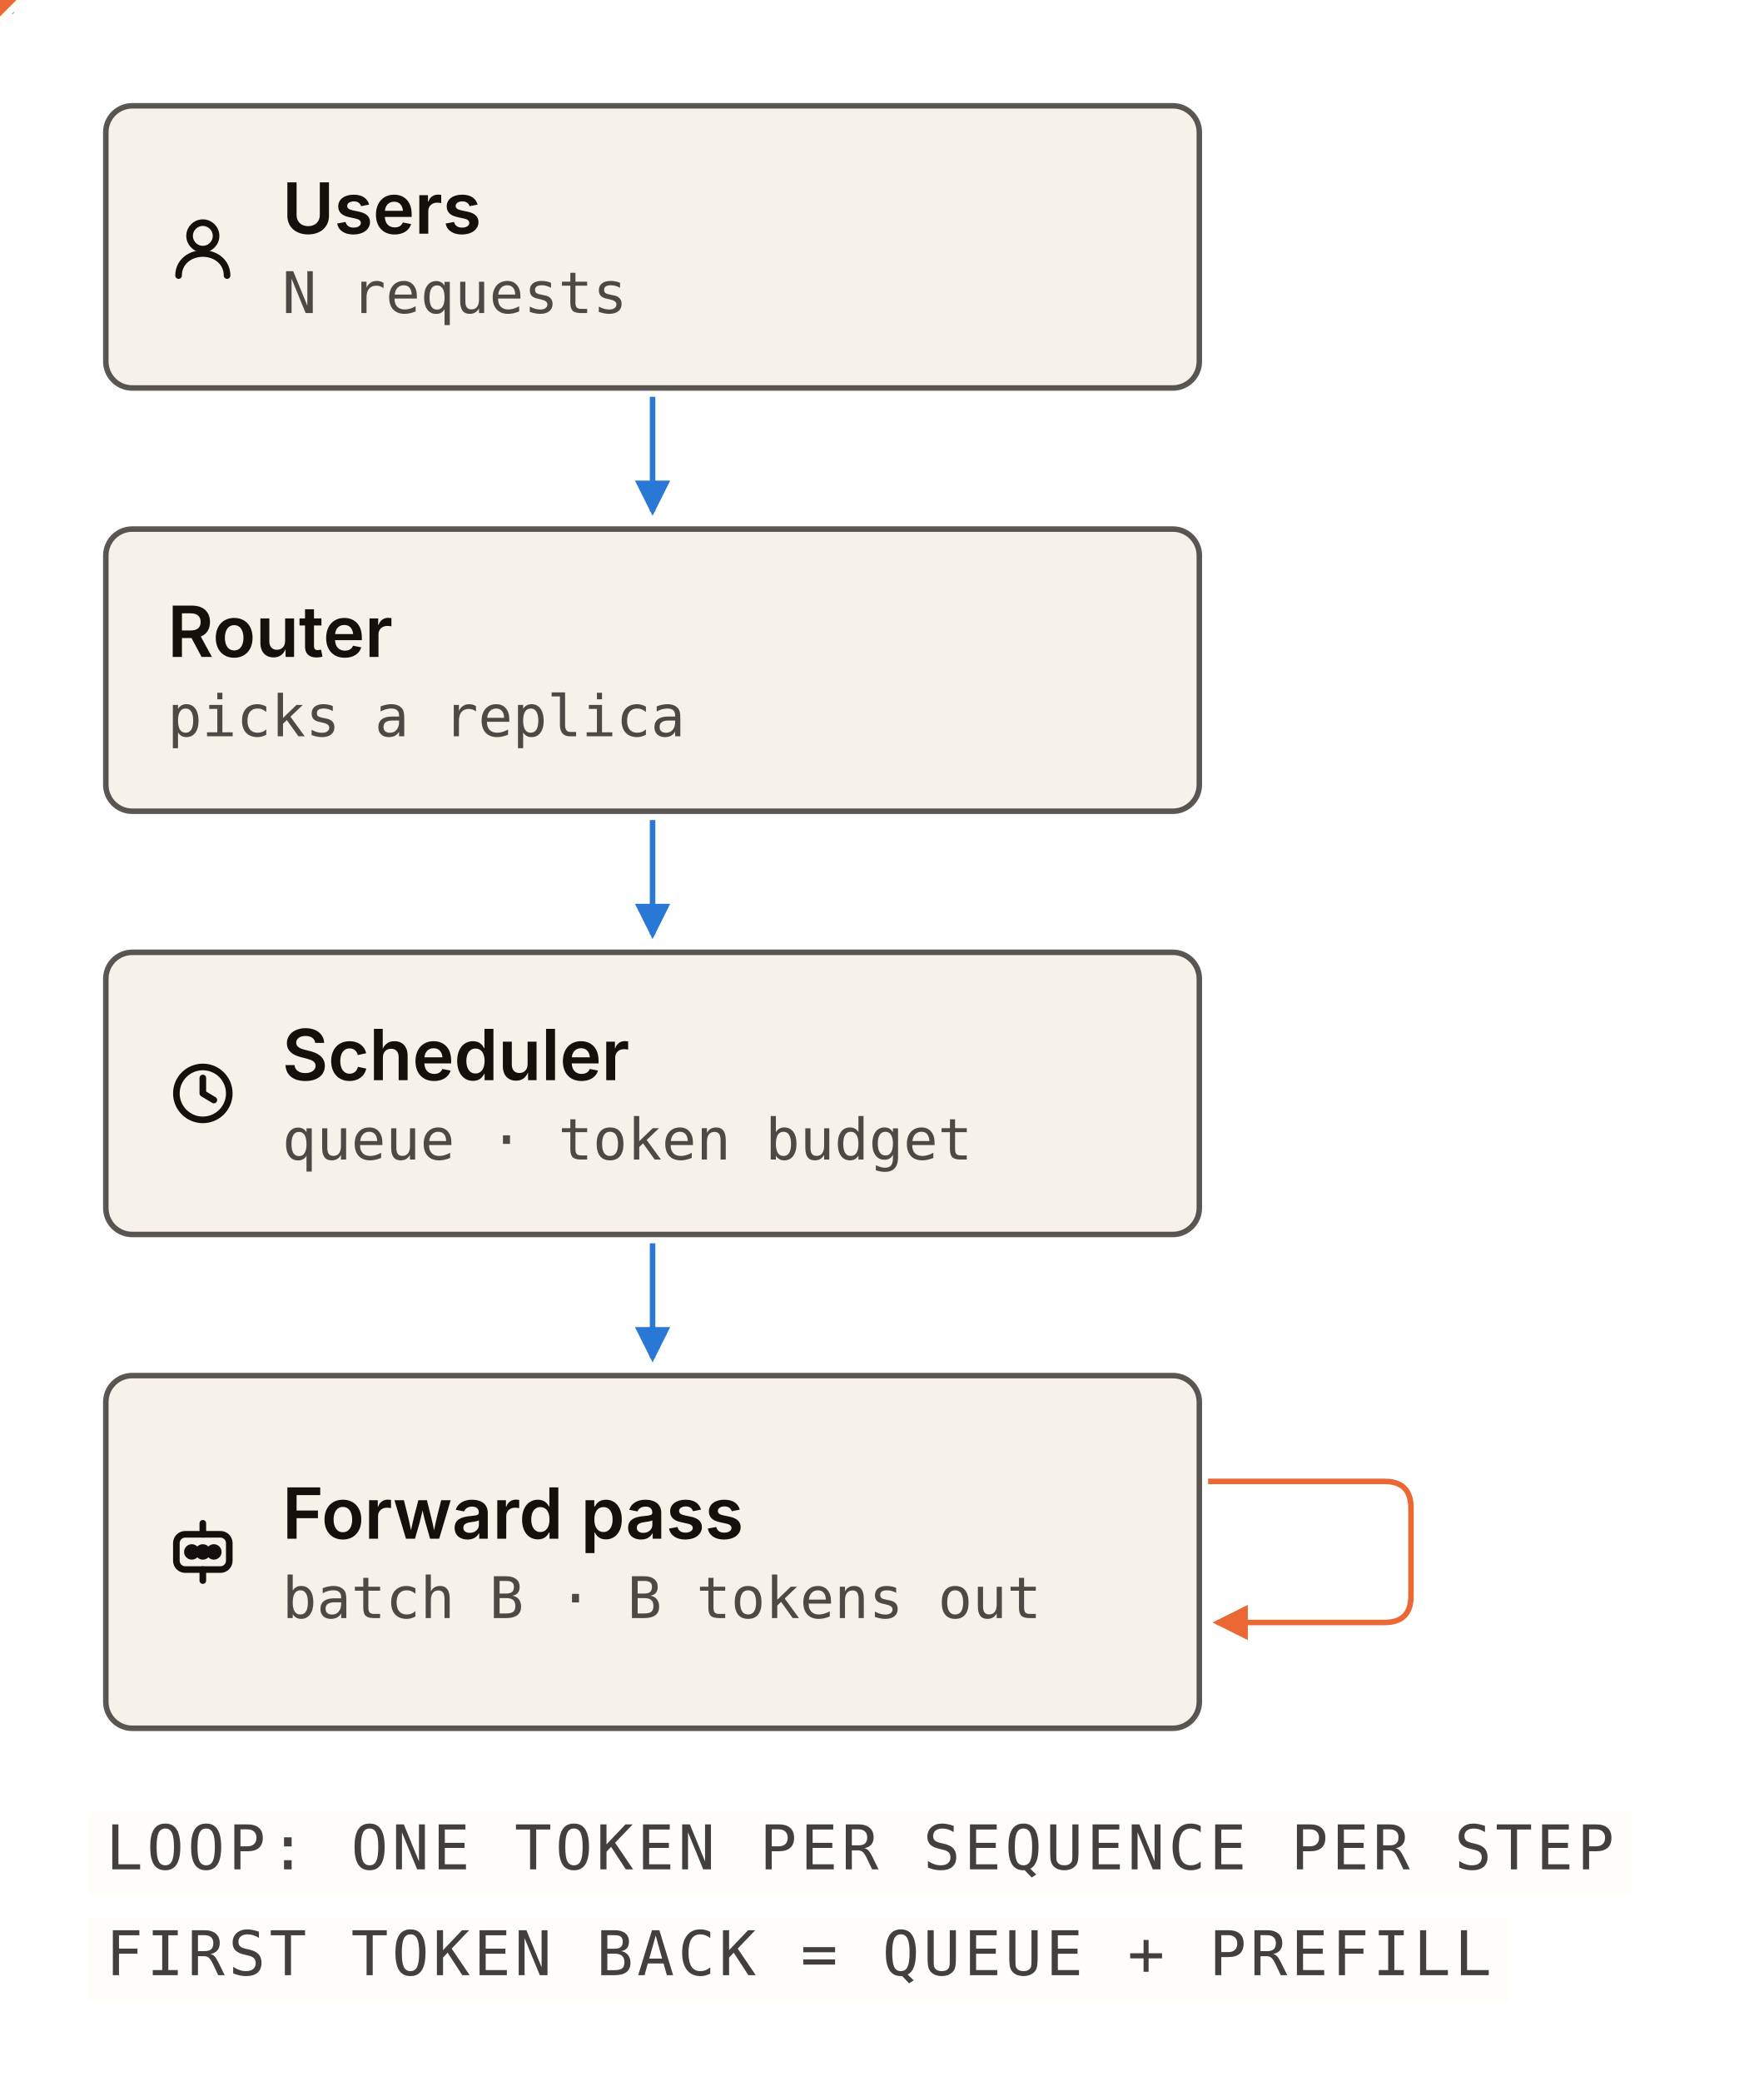
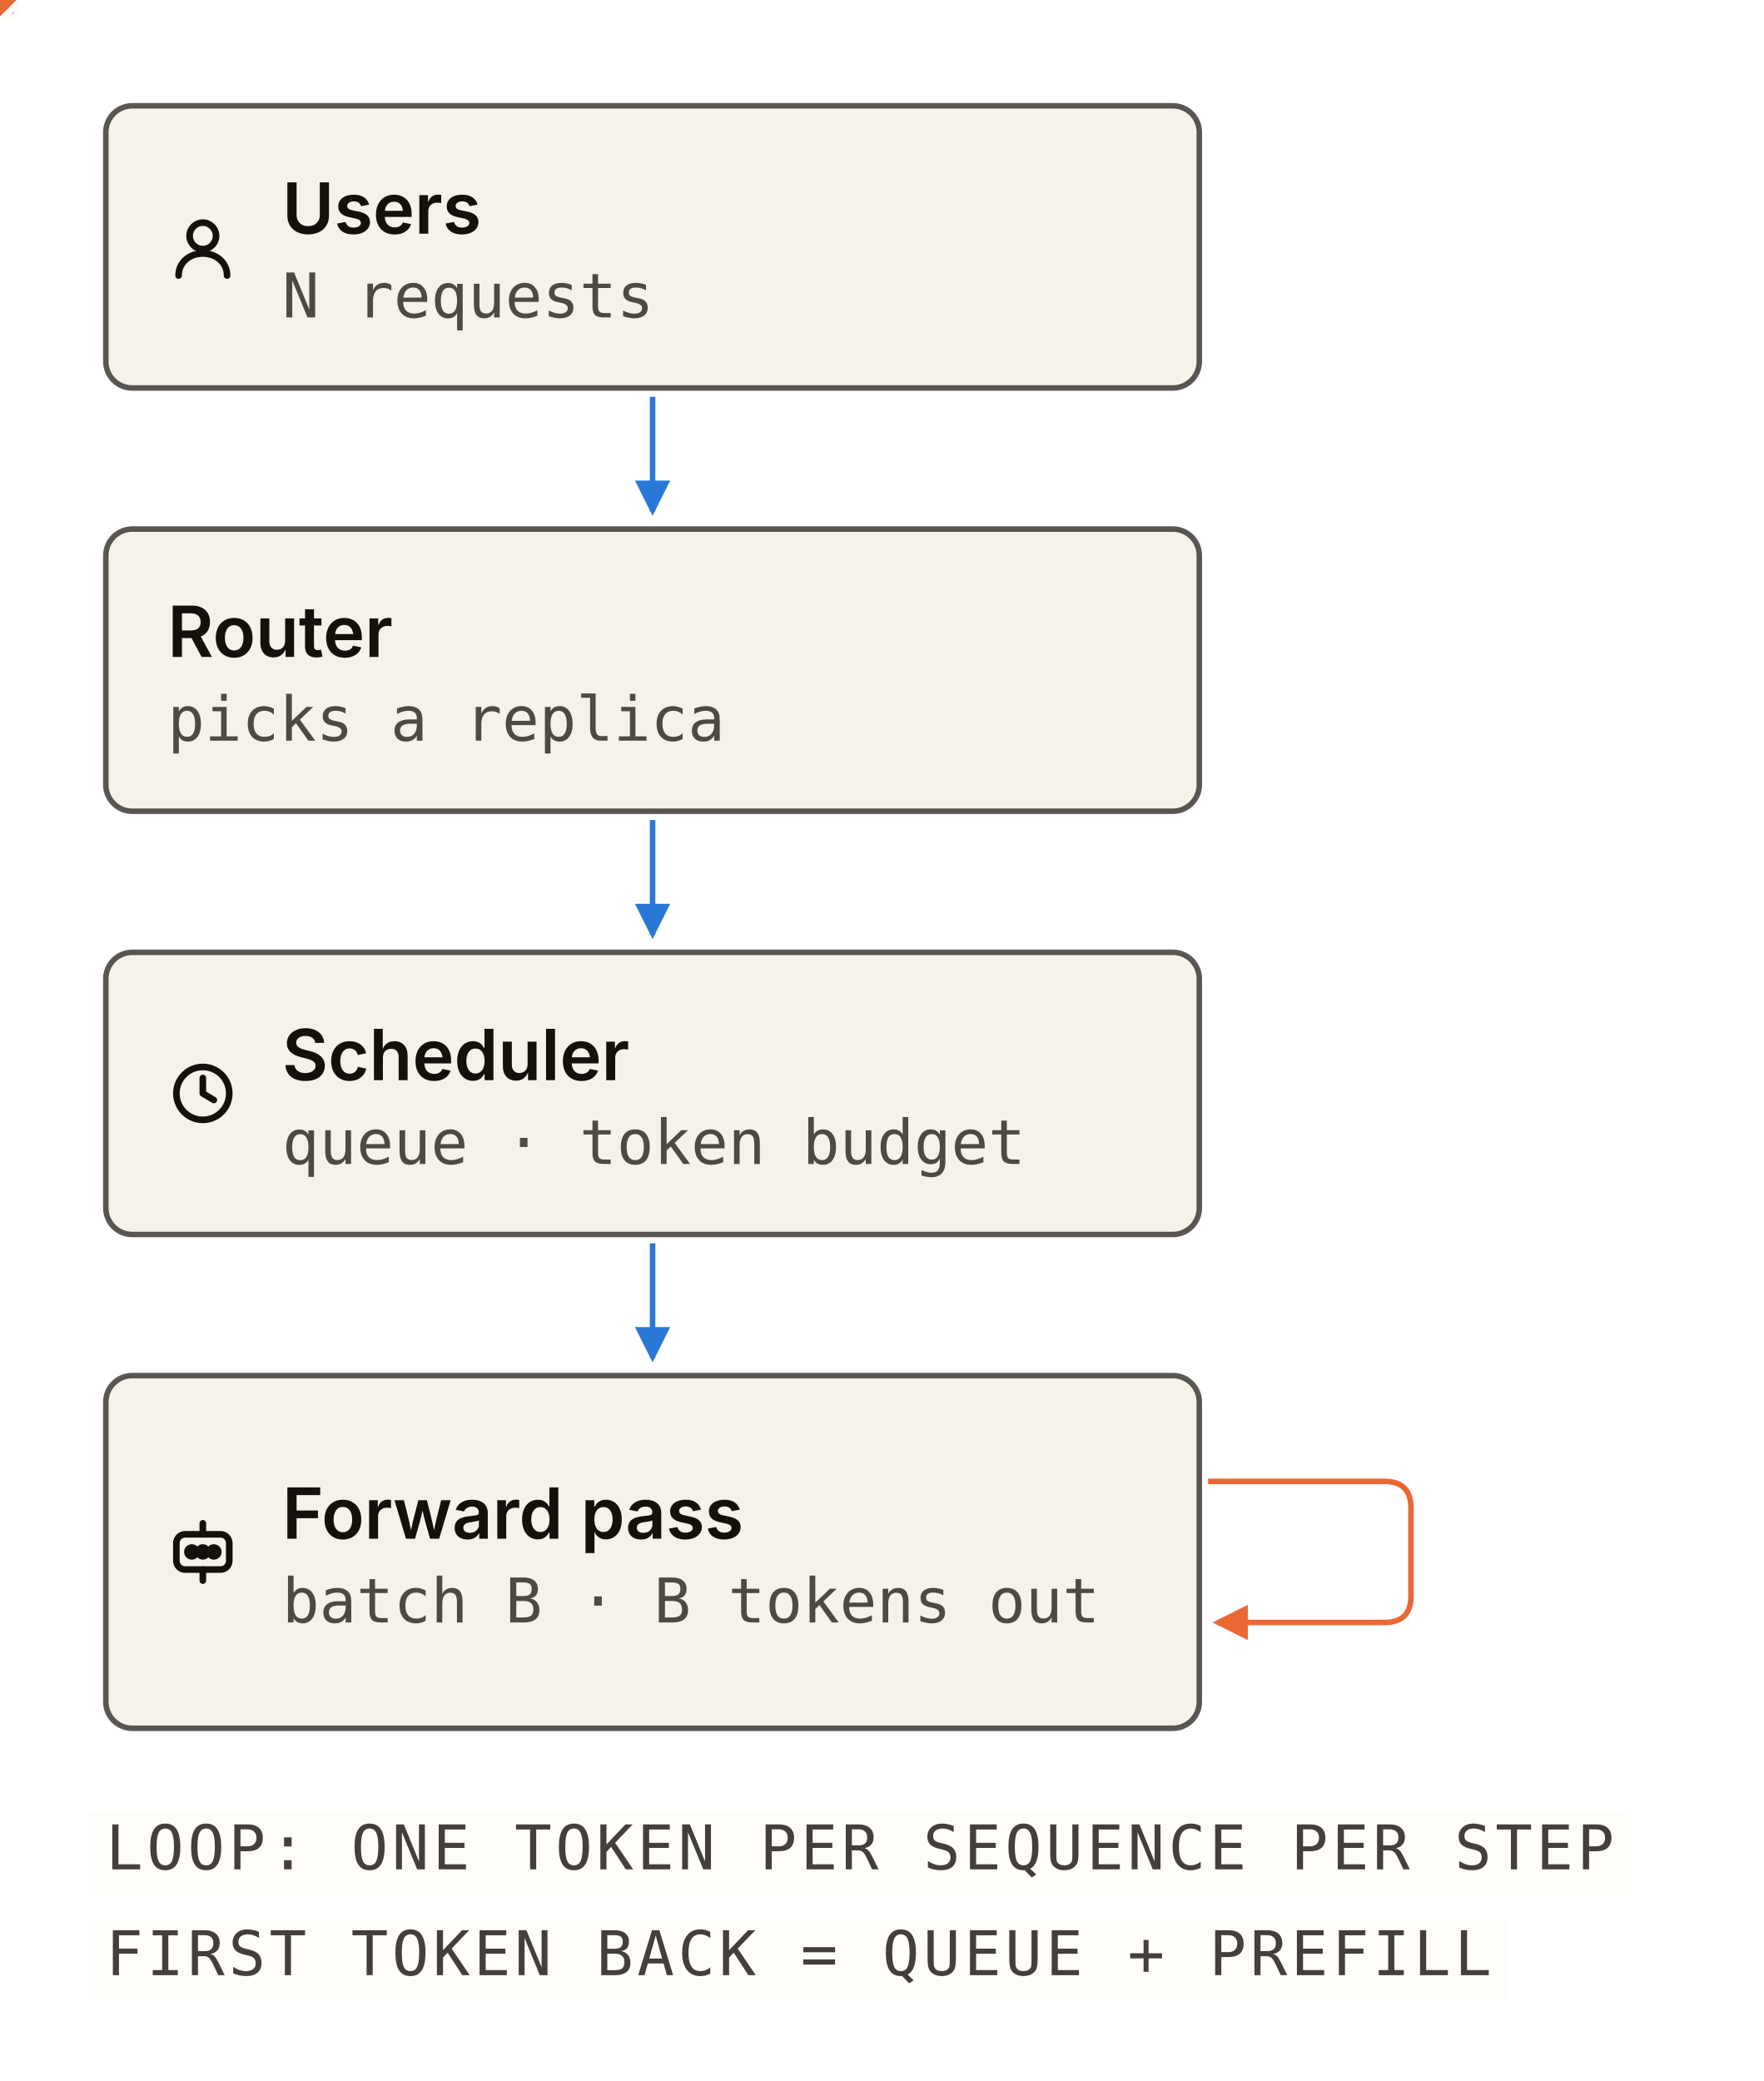
- <svg xmlns="http://www.w3.org/2000/svg" viewBox="0 0 400 472" width="400" height="472" color="#14110d" font-family="ui-sans-serif, system-ui, -apple-system, 'Segoe UI', Inter, Helvetica, Arial, sans-serif" role="img" aria-label="Users send requests to a router, then a scheduler with a queue and token budget, then a forward pass that loops once per step, producing one token for every sequence in the batch. The first token back costs queue wait plus prefill.">
+ <svg xmlns="http://www.w3.org/2000/svg" viewBox="0 0 400 472" width="350" height="413" color="#14110d" font-family="ui-sans-serif, system-ui, -apple-system, 'Segoe UI', Inter, Helvetica, Arial, sans-serif" role="img" aria-label="Users send requests to a router, then a scheduler with a queue and token budget, then a forward pass that loops once per step, producing one token for every sequence in the batch. The first token back costs queue wait plus prefill.">
  <style>text{user-select:none}</style>
  <g transform="translate(0,0)">
    <defs>
      <marker id="spm-head" markerWidth="8" markerHeight="8" refX="7" refY="4" orient="auto-start-reverse" markerUnits="userSpaceOnUse">
        <path d="M0,0 L8,4 L0,8 z" fill="currentColor" />
      </marker>
      <marker id="spm-head-accent" markerWidth="8" markerHeight="8" refX="7" refY="4" orient="auto-start-reverse" markerUnits="userSpaceOnUse">
        <path d="M0,0 L8,4 L0,8 z" fill="#0f7a55" />
      </marker>
      <marker id="spm-head-request" markerWidth="8" markerHeight="8" refX="7" refY="4" orient="auto-start-reverse" markerUnits="userSpaceOnUse">
        <path d="M0,0 L8,4 L0,8 z" fill="#2a78d6" />
      </marker>
      <marker id="spm-head-response" markerWidth="8" markerHeight="8" refX="7" refY="4" orient="auto-start-reverse" markerUnits="userSpaceOnUse">
        <path d="M0,0 L8,4 L0,8 z" fill="#0f7a55" />
      </marker>
      <marker id="spm-head-change" markerWidth="8" markerHeight="8" refX="7" refY="4" orient="auto-start-reverse" markerUnits="userSpaceOnUse">
        <path d="M0,0 L8,4 L0,8 z" fill="#eb6834" />
      </marker>
    </defs>
    <g data-uipack="node">
      <rect x="24" y="24" width="248" height="64" rx="6" fill="#f6f2ea" stroke="currentColor" stroke-opacity="0.7" stroke-width="1.25" />
      <path class="uipack__touch-target" d="M 24 24 h 248 v 64 h -248 Z" fill="transparent" stroke="none" aria-hidden="true" />
      <g transform="translate(38, 48)" fill="none" stroke="currentColor" stroke-width="1.5" stroke-linecap="round" stroke-linejoin="round">
        <circle cx="8" cy="5.5" r="3" />
        <path d="M2.5 14.5c0-3 2.5-5 5.5-5s5.5 2 5.5 5" />
      </g>
      <text x="64" y="53" text-anchor="start" font-size="16" font-weight="600" fill="currentColor">Users</text>
-       <text x="64" y="71" text-anchor="start" font-size="13" font-family="ui-monospace, SFMono-Regular, Menlo, Consolas, monospace" fill="currentColor" fill-opacity="0.75">N requests</text>
+       <text x="64" y="72" text-anchor="start" font-size="14" font-family="ui-monospace, SFMono-Regular, Menlo, Consolas, monospace" fill="currentColor" fill-opacity="0.75">N requests</text>
    </g>
    <path data-uipack="connector" data-kind="request" d="M148,90 L148,116" fill="none" stroke="#2a78d6" stroke-opacity="1" stroke-width="1.25" marker-end="url(#spm-head-request)" />
    <g data-uipack="packet" data-kind="request">
      <g>
        <rect x="-4" y="-4" width="8" height="8" rx="1.5" fill="#2a78d6" stroke="#fffdf9" stroke-width="1.5" />
        <animateTransform attributeName="transform" type="scale" dur="0.9s" begin="0s" repeatCount="indefinite" calcMode="spline" values="0;1.2;1;1;0" keyTimes="0;0.12;0.2;0.8;1" keySplines="0.2 0.9 0.3 1;0.4 0 0.6 1;0 0 1 1;0.6 0 0.9 0.4" />
      </g>
      <animateMotion dur="0.9s" begin="0s" repeatCount="indefinite" path="M148,94 L148,108" calcMode="linear" />
    </g>
    <g data-uipack="node">
      <rect x="24" y="120" width="248" height="64" rx="6" fill="#f6f2ea" stroke="currentColor" stroke-opacity="0.7" stroke-width="1.25" />
      <path class="uipack__touch-target" d="M 24 120 h 248 v 64 h -248 Z" fill="transparent" stroke="none" aria-hidden="true" />
      <text x="38" y="149" text-anchor="start" font-size="16" font-weight="600" fill="currentColor">Router</text>
-       <text x="38" y="167" text-anchor="start" font-size="13" font-family="ui-monospace, SFMono-Regular, Menlo, Consolas, monospace" fill="currentColor" fill-opacity="0.75">picks a replica</text>
+       <text x="38" y="168" text-anchor="start" font-size="14" font-family="ui-monospace, SFMono-Regular, Menlo, Consolas, monospace" fill="currentColor" fill-opacity="0.75">picks a replica</text>
    </g>
    <path data-uipack="connector" data-kind="request" d="M148,186 L148,212" fill="none" stroke="#2a78d6" stroke-opacity="1" stroke-width="1.25" marker-end="url(#spm-head-request)" />
    <g data-uipack="node">
      <rect x="24" y="216" width="248" height="64" rx="6" fill="#f6f2ea" stroke="currentColor" stroke-opacity="0.7" stroke-width="1.25" />
      <path class="uipack__touch-target" d="M 24 216 h 248 v 64 h -248 Z" fill="transparent" stroke="none" aria-hidden="true" />
      <g transform="translate(38, 240)" fill="none" stroke="currentColor" stroke-width="1.5" stroke-linecap="round" stroke-linejoin="round">
        <circle cx="8" cy="8" r="6" />
        <path d="M8 4.5V8l2.5 1.5" />
      </g>
      <text x="64" y="245" text-anchor="start" font-size="16" font-weight="600" fill="currentColor">Scheduler</text>
-       <text x="64" y="263" text-anchor="start" font-size="13" font-family="ui-monospace, SFMono-Regular, Menlo, Consolas, monospace" fill="currentColor" fill-opacity="0.75">queue · token budget</text>
+       <text x="64" y="264" text-anchor="start" font-size="14" font-family="ui-monospace, SFMono-Regular, Menlo, Consolas, monospace" fill="currentColor" fill-opacity="0.75">queue · token budget</text>
    </g>
    <path data-uipack="connector" data-kind="request" d="M148,282 L148,308" fill="none" stroke="#2a78d6" stroke-opacity="1" stroke-width="1.25" marker-end="url(#spm-head-request)" />
    <g data-uipack="node">
      <rect x="24" y="312" width="248" height="80" rx="6" fill="#f6f2ea" stroke="currentColor" stroke-opacity="0.7" stroke-width="1.25" />
      <path class="uipack__touch-target" d="M 24 312 h 248 v 80 h -248 Z" fill="transparent" stroke="none" aria-hidden="true" />
      <g transform="translate(38, 344)" fill="none" stroke="currentColor" stroke-width="1.5" stroke-linecap="round" stroke-linejoin="round">
        <rect x="2" y="4" width="12" height="8" rx="2" />
        <circle cx="5.5" cy="8" r="1" fill="currentColor" />
        <circle cx="8" cy="8" r="1" fill="currentColor" />
        <circle cx="10.5" cy="8" r="1" fill="currentColor" />
        <path d="M8 1.5V4M8 12v2.5" />
      </g>
      <text x="64" y="349" text-anchor="start" font-size="16" font-weight="600" fill="currentColor">Forward pass</text>
-       <text x="64" y="367" text-anchor="start" font-size="13" font-family="ui-monospace, SFMono-Regular, Menlo, Consolas, monospace" fill="currentColor" fill-opacity="0.75">batch B · B tokens out</text>
+       <text x="64" y="368" text-anchor="start" font-size="14" font-family="ui-monospace, SFMono-Regular, Menlo, Consolas, monospace" fill="currentColor" fill-opacity="0.75">batch B · B tokens out</text>
    </g>
    <path data-uipack="connector" data-kind="change" d="M274,336 L314,336 Q320,336 320,342 L320,362 Q320,368 314,368 L276,368" fill="none" stroke="#eb6834" stroke-opacity="1" stroke-width="1.25" marker-end="url(#spm-head-change)" />
    <g data-uipack="packet" data-kind="change">
      <g>
        <path d="M0,-4.8 L4.8,0 L0,4.8 L-4.8,0 Z" fill="#eb6834" stroke="#fffdf9" stroke-width="1.5" />
        <animateTransform attributeName="transform" type="scale" dur="1.4s" begin="0s" repeatCount="indefinite" calcMode="spline" values="0;1.2;1;1;0" keyTimes="0;0.12;0.2;0.8;1" keySplines="0.2 0.9 0.3 1;0.4 0 0.6 1;0 0 1 1;0.6 0 0.9 0.4" />
      </g>
      <animateMotion dur="1.4s" begin="0s" repeatCount="indefinite" path="M278,336 L314,336 Q320,336 320,342 L320,362 Q320,368 314,368 L284,368" calcMode="linear" />
    </g>
    <g data-uipack="label">
      <rect x="20" y="411" width="349.88" height="19" fill="#fffdf9" />
      <text x="24" y="424" text-anchor="start" font-size="14" font-family="ui-monospace, SFMono-Regular, Menlo, Consolas, monospace" letter-spacing=".06em" fill="currentColor" fill-opacity="0.8">LOOP: ONE TOKEN PER SEQUENCE PER STEP</text>
    </g>
    <g data-uipack="label">
      <rect x="20" y="435" width="322.16" height="19" fill="#fffdf9" />
      <text x="24" y="448" text-anchor="start" font-size="14" font-family="ui-monospace, SFMono-Regular, Menlo, Consolas, monospace" letter-spacing=".06em" fill="currentColor" fill-opacity="0.8">FIRST TOKEN BACK = QUEUE + PREFILL</text>
    </g>
  </g>
</svg>
